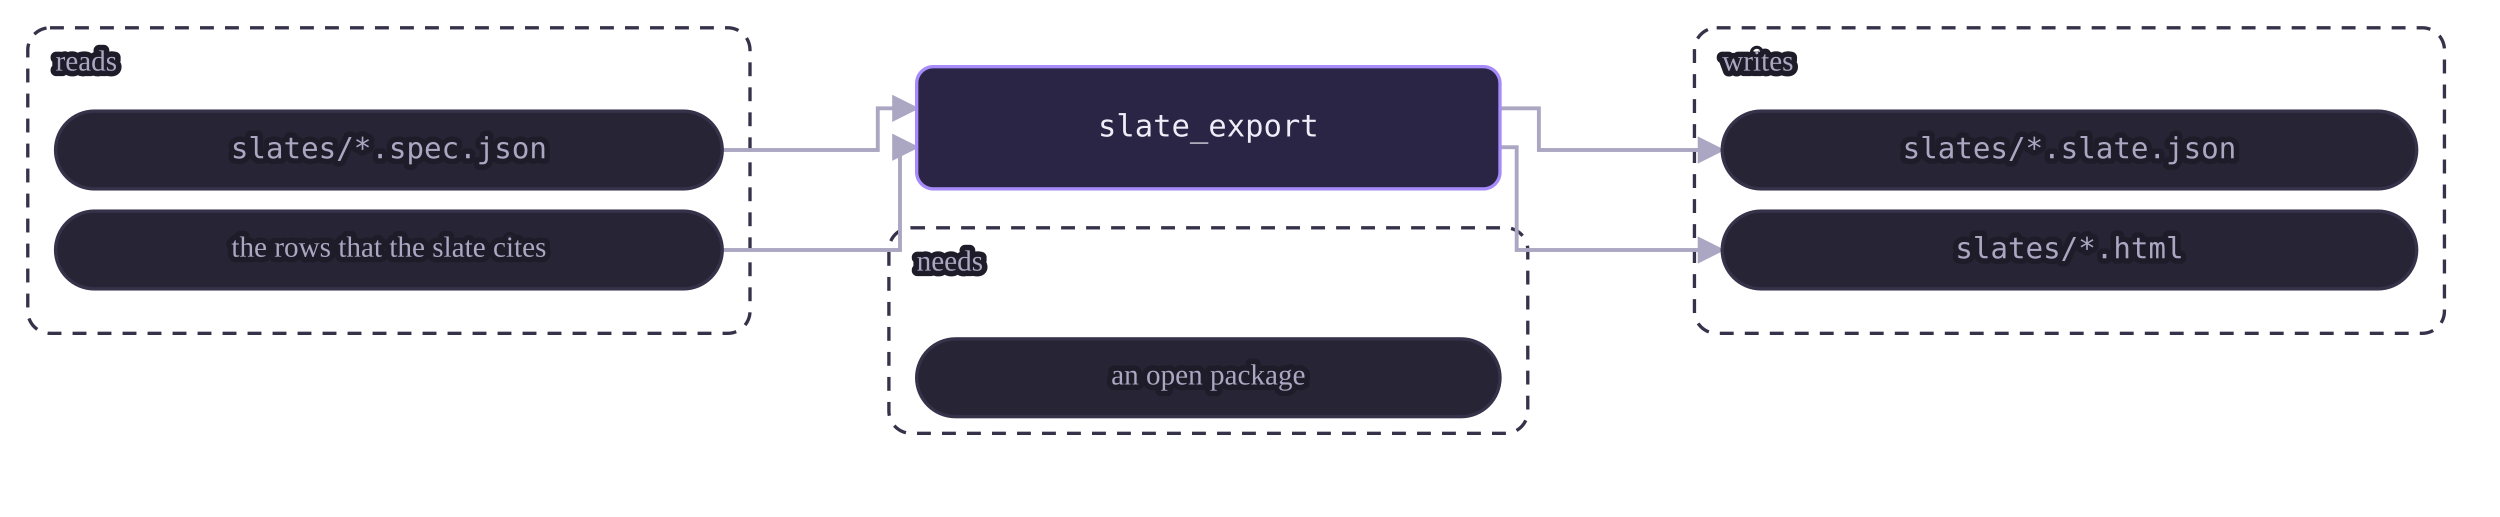
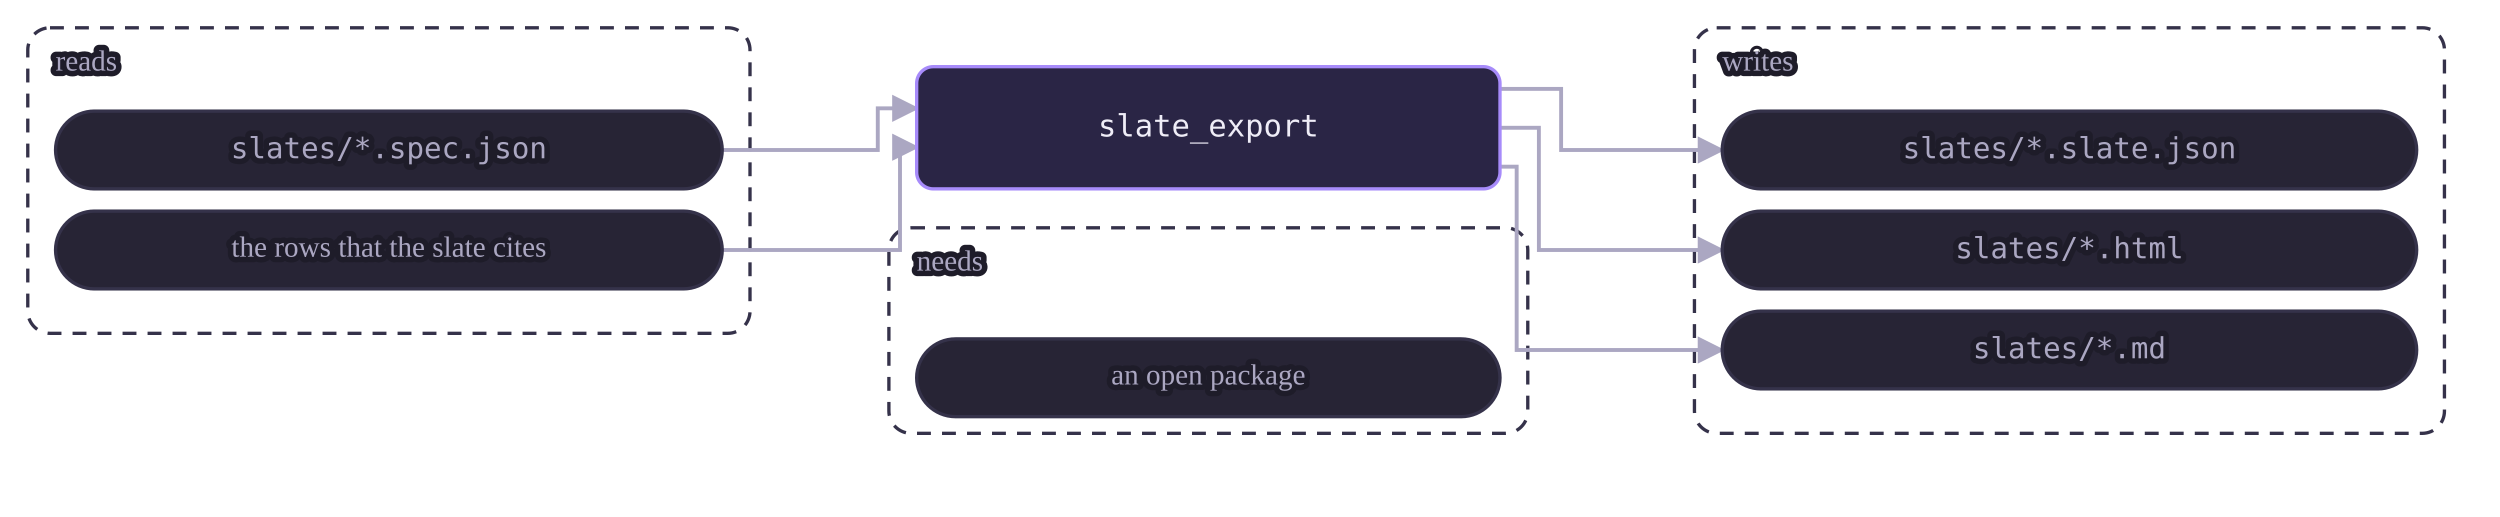
<svg xmlns="http://www.w3.org/2000/svg" class="dia" lang="en" viewBox="0 0 900 186" width="900" height="186" role="img" aria-label="What the tool needs before it runs, what it reads, and what it writes. Every claim is pinned to a line of the server.">
  <style>svg{font-family:Georgia, "Times New Roman", serif;color:#efedf7;direction:ltr}text{fill:currentColor}.box{fill:#272435;stroke:#35324a;stroke-width:1.2}.box.acc{fill:#2a2545;stroke:#a78bfa}.box.good{fill:#23322e;stroke:#3fb950}.box.bad{fill:#38222d;stroke:#f85149}.box.warn{fill:#3a312c;stroke:#e3b341}.box.frame{fill:none;stroke:#35324a;stroke-dasharray:5 4}.frame .lbl{fill:#aba7c2}.edge{fill:none;stroke:#aba7c2;stroke-width:1.4}.edge.acc{stroke:#a78bfa;stroke-width:1.8}.edge.loop{stroke-dasharray:4 3}.lbl{font-size:12px}.lbl.small{font-size:10.5px;fill:#aba7c2;paint-order:stroke fill;stroke:#1e1c29;stroke-width:4px;stroke-linejoin:round}.lbl.strong{font-weight:600;font-size:13px}.num{font-family:Consolas, Menlo, monospace;font-size:11px;direction:ltr;unicode-bidi:isolate}.arrow{fill:#aba7c2}.arrow.acc{fill:#a78bfa}</style>
  <defs>
    <marker id="ar-fx-slate_export-en" viewBox="0 0 10 10" refX="9" refY="5" markerWidth="7" markerHeight="7" orient="auto-start-reverse">
      <path d="M0 0L10 5L0 10z" class="arrow" />
    </marker>
    <marker id="ara-fx-slate_export-en" viewBox="0 0 10 10" refX="9" refY="5" markerWidth="7" markerHeight="7" orient="auto-start-reverse">
      <path d="M0 0L10 5L0 10z" class="arrow acc" />
    </marker>
  </defs>
  <g class="frame">
    <rect class="box frame" x="10.0" y="10" width="260" height="110" rx="8" />
    <text class="lbl small" x="20.0" y="23.0" text-anchor="start" dominant-baseline="middle">reads</text>
  </g>
  <g class="frame">
-     <rect class="box frame" x="610.0" y="10" width="270" height="110" rx="8" />
+     <rect class="box frame" x="610.0" y="10" width="270" height="146" rx="8" />
    <text class="lbl small" x="620.0" y="23.0" text-anchor="start" dominant-baseline="middle">writes</text>
  </g>
  <g class="frame">
    <rect class="box frame" x="320.0" y="82" width="230" height="74" rx="8" />
    <text class="lbl small" x="330.0" y="95.0" text-anchor="start" dominant-baseline="middle">needs</text>
  </g>
  <path class="edge  draw" marker-end="url(#ar-fx-slate_export-en)" d="M260.0 54.0 L316.0 54.0 L316.0 39.0 L330.0 39.0" />
  <path class="edge  draw" marker-end="url(#ar-fx-slate_export-en)" d="M260.0 90.0 L324.0 90.0 L324.0 53.0 L330.0 53.0" />
-   <path class="edge  draw" marker-end="url(#ar-fx-slate_export-en)" d="M540.0 39.0 L554.0 39.0 L554.0 54.0 L620.0 54.0" />
-   <path class="edge  draw" marker-end="url(#ar-fx-slate_export-en)" d="M540.0 53.0 L546.0 53.0 L546.0 90.0 L620.0 90.0" />
+   <path class="edge  draw" marker-end="url(#ar-fx-slate_export-en)" d="M540.0 32.0 L562.0 32.0 L562.0 54.0 L620.0 54.0" />
+   <path class="edge  draw" marker-end="url(#ar-fx-slate_export-en)" d="M540.0 46.0 L554.0 46.0 L554.0 90.0 L620.0 90.0" />
+   <path class="edge  draw" marker-end="url(#ar-fx-slate_export-en)" d="M540.0 60.0 L546.0 60.0 L546.0 126.0 L620.0 126.0" />
  <g data-key="l0">
    <rect class="box pill" x="20.0" y="40" width="240" height="28" rx="14.0" />
    <text class="lbl num small" x="140.0" y="54.0" text-anchor="middle" dominant-baseline="middle" style="direction:ltr;unicode-bidi:isolate">slates/*.spec.json</text>
  </g>
  <g data-key="l1">
    <rect class="box pill" x="20.0" y="76" width="240" height="28" rx="14.0" />
    <text class="lbl small" x="140.0" y="90.0" text-anchor="middle" dominant-baseline="middle">the rows that the slate cites</text>
  </g>
  <g data-key="r0">
    <rect class="box pill" x="620.0" y="40" width="250" height="28" rx="14.0" />
    <text class="lbl num small" x="745.0" y="54.0" text-anchor="middle" dominant-baseline="middle" style="direction:ltr;unicode-bidi:isolate">slates/*.slate.json</text>
  </g>
  <g data-key="r1">
    <rect class="box pill" x="620.0" y="76" width="250" height="28" rx="14.0" />
    <text class="lbl num small" x="745.0" y="90.0" text-anchor="middle" dominant-baseline="middle" style="direction:ltr;unicode-bidi:isolate">slates/*.html</text>
  </g>
+   <g data-key="r2">
+     <rect class="box pill" x="620.0" y="112" width="250" height="28" rx="14.0" />
+     <text class="lbl num small" x="745.0" y="126.0" text-anchor="middle" dominant-baseline="middle" style="direction:ltr;unicode-bidi:isolate">slates/*.md</text>
+   </g>
  <g data-key="hub">
    <rect class="box acc strong" x="330.0" y="24" width="210" height="44" rx="6" />
    <text class="lbl num" x="435.0" y="46.0" text-anchor="middle" dominant-baseline="middle" style="direction:ltr;unicode-bidi:isolate">slate_export</text>
  </g>
  <g data-key="b0">
    <rect class="box pill" x="330.0" y="122" width="210" height="28" rx="14.0" />
    <text class="lbl small" x="435.0" y="136.0" text-anchor="middle" dominant-baseline="middle">an open package</text>
  </g>
</svg>
